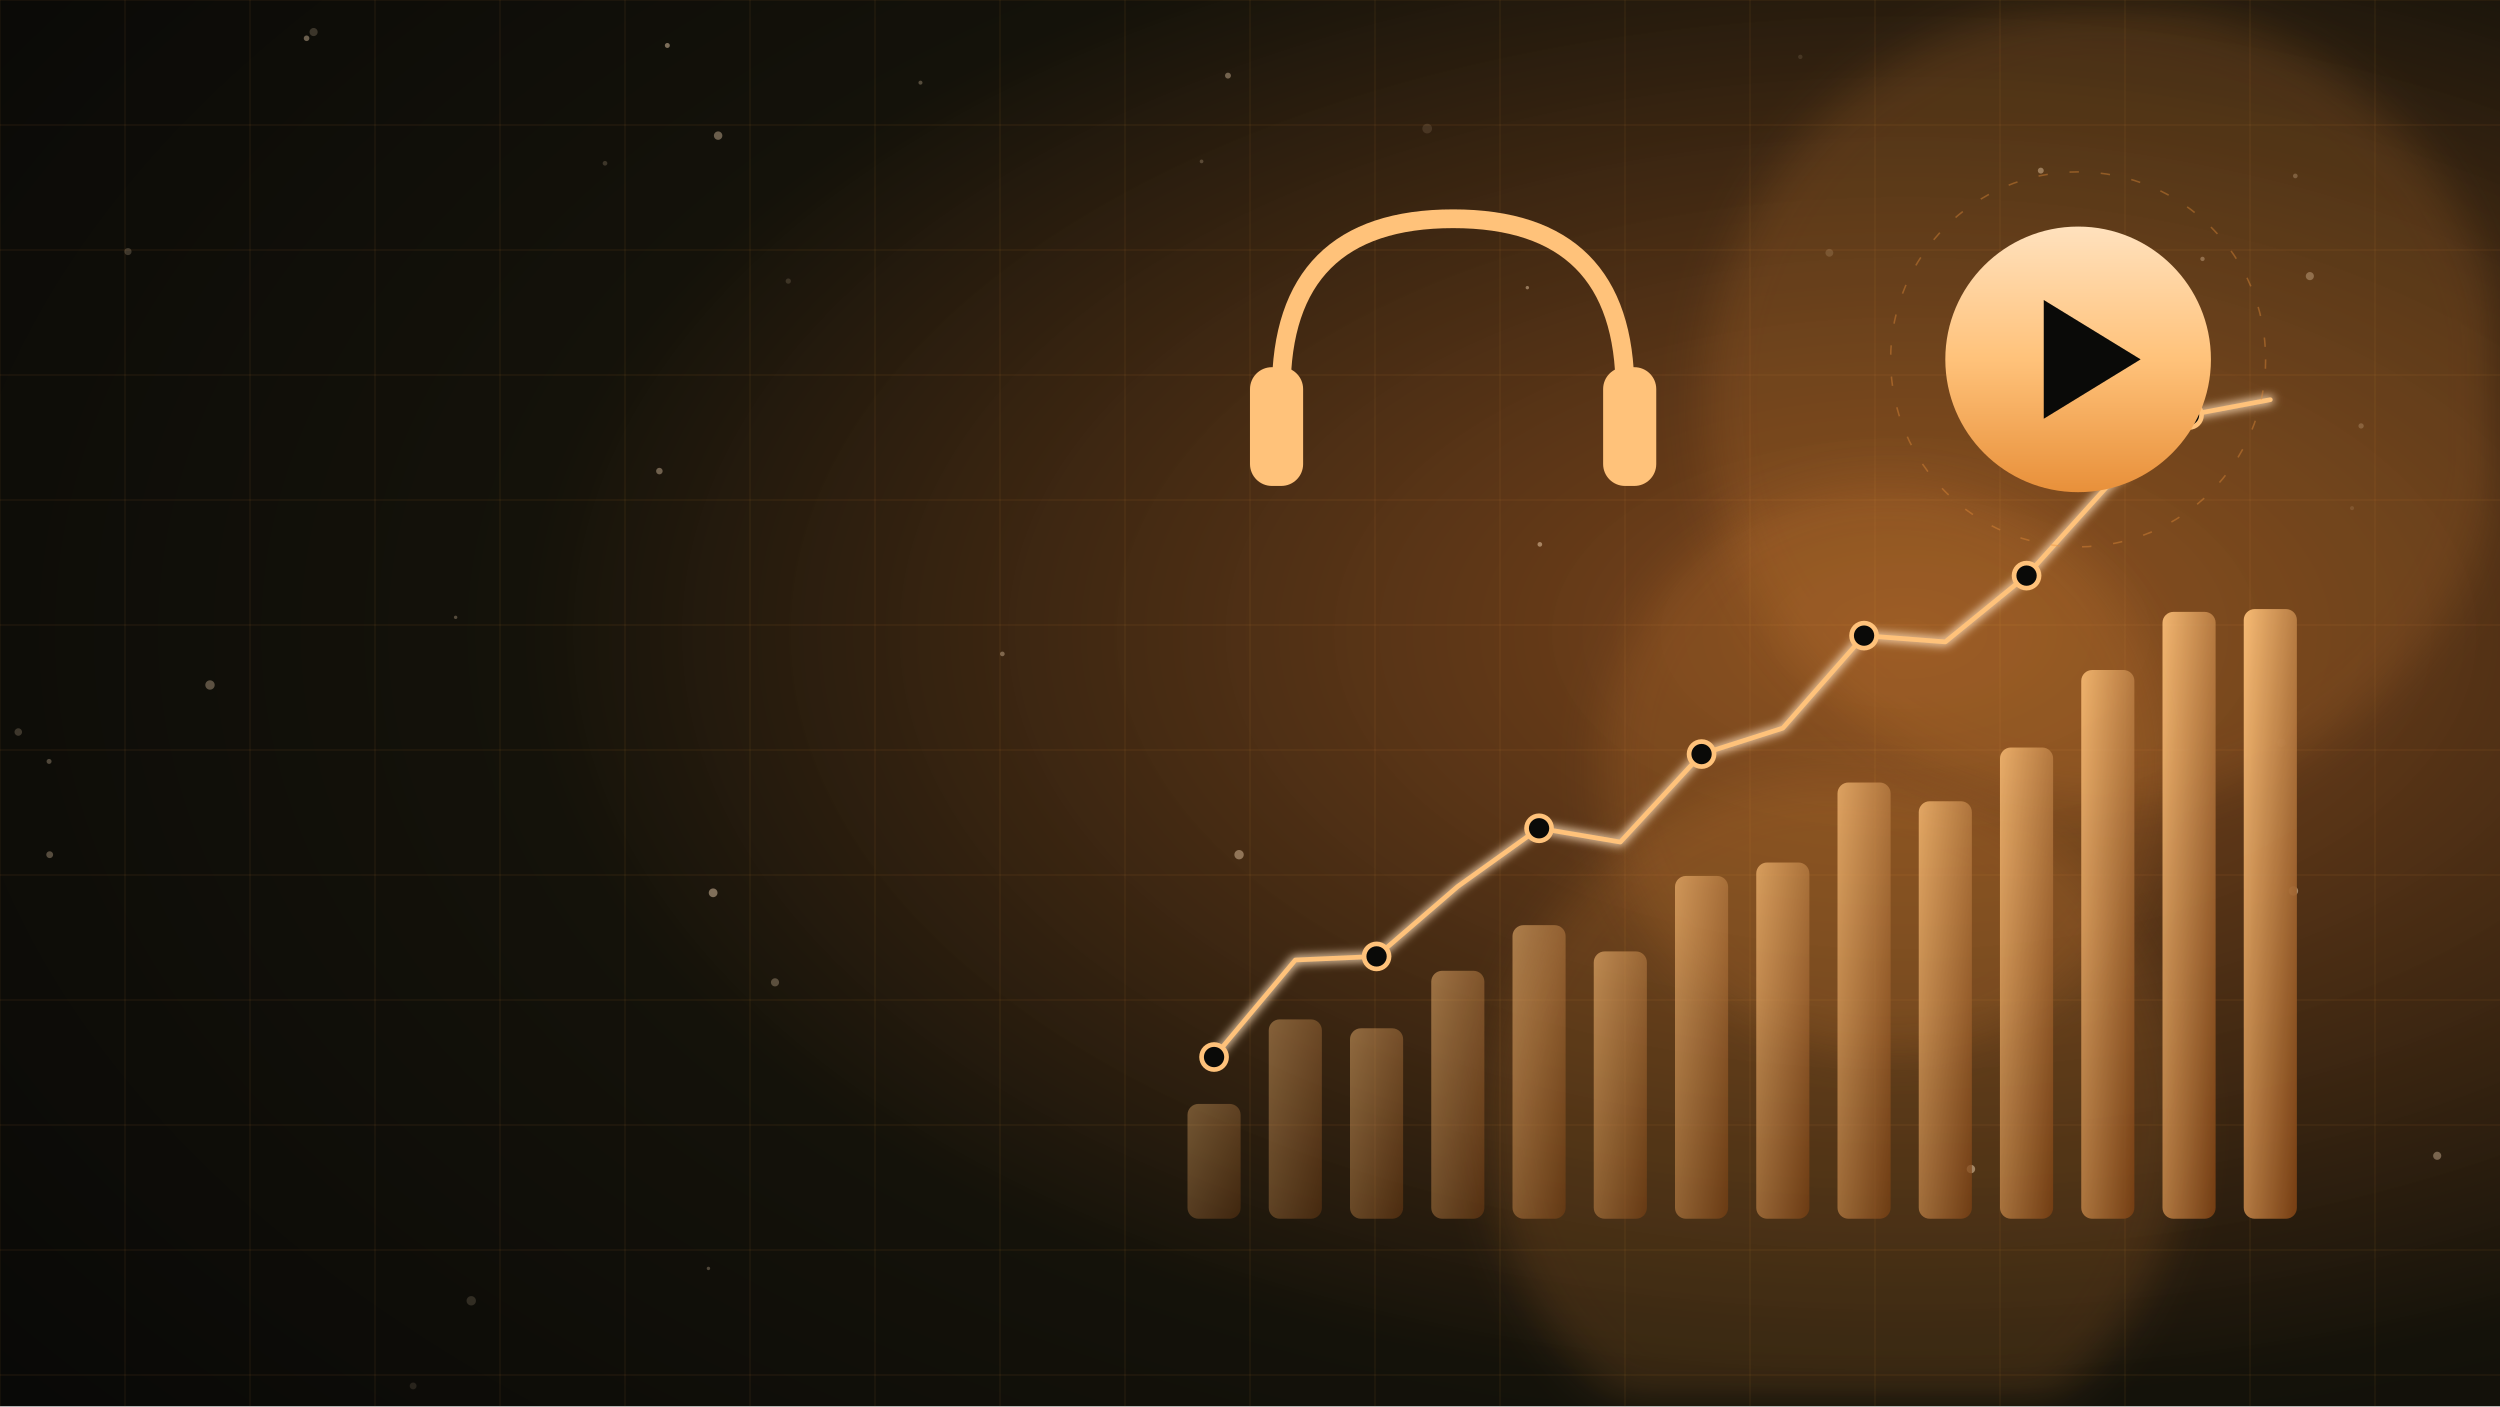
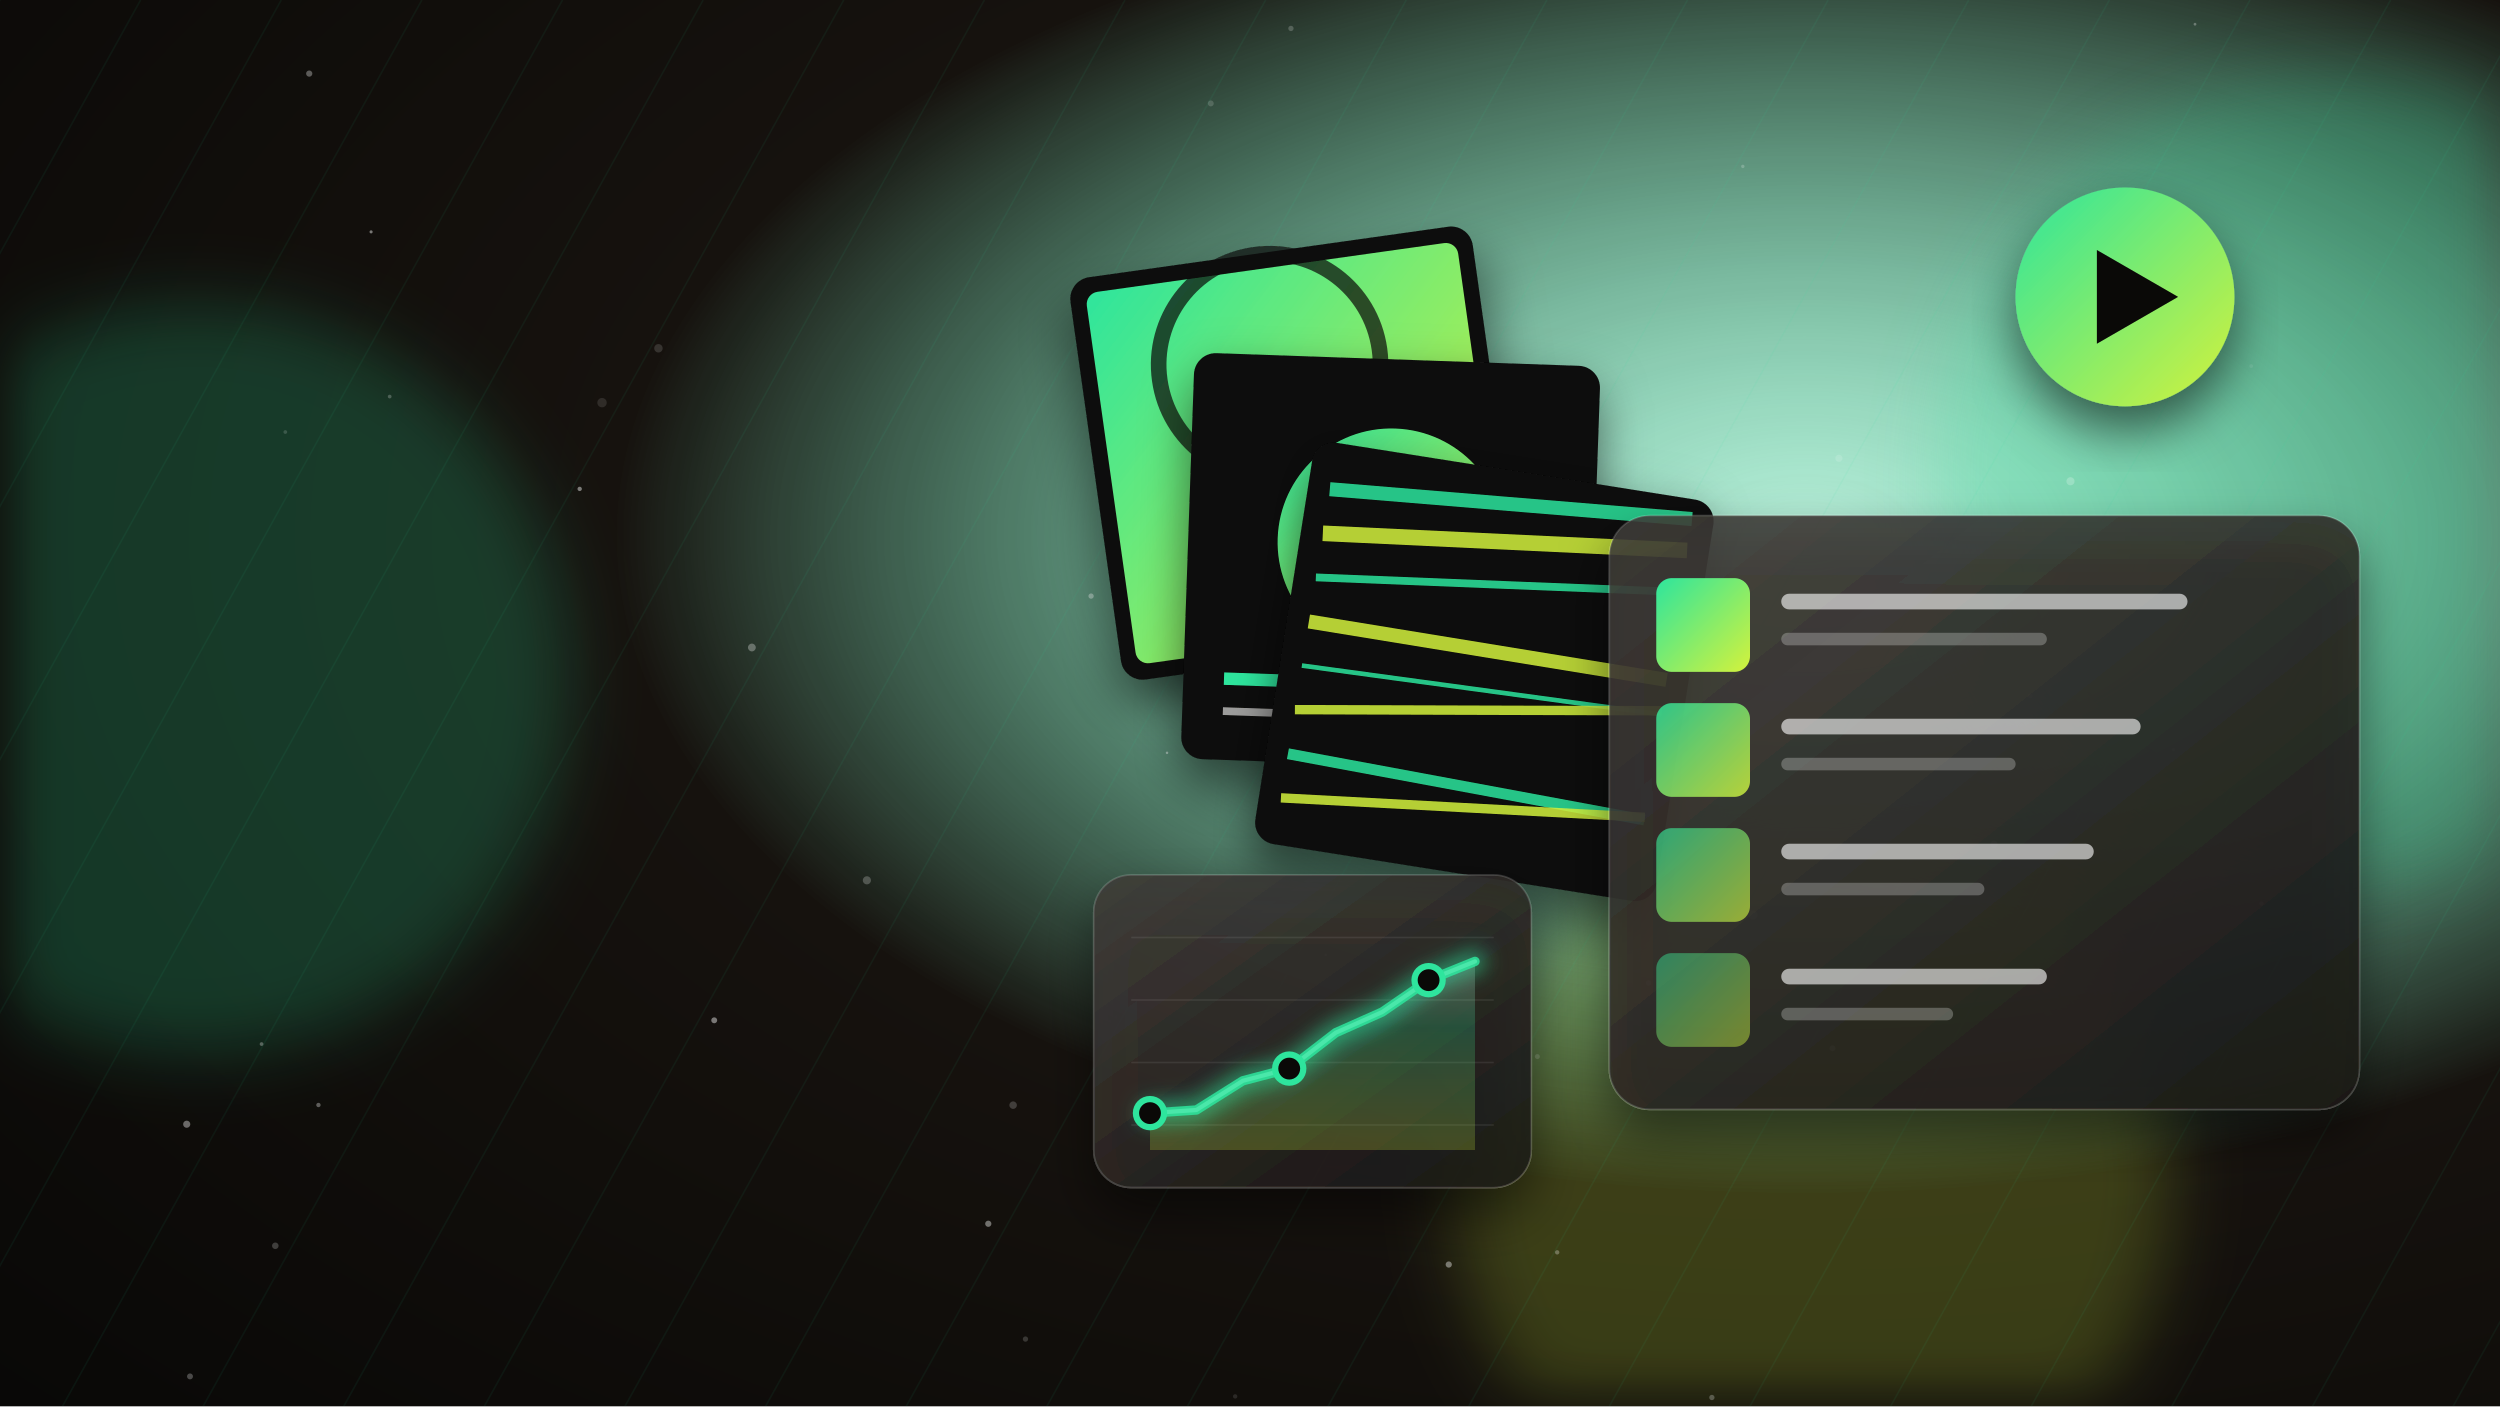
<svg xmlns="http://www.w3.org/2000/svg" viewBox="0 0 1600 900" preserveAspectRatio="xMidYMid slice">
  <defs>
-     <radialGradient id="bgspo1007" cx="0.76" cy="0.45" r="1">
-       <stop offset="0" stop-color="#7a3f12" stop-opacity=".95" />
-       <stop offset=".55" stop-color="#14120a" />
-       <stop offset="1" stop-color="#070706" />
+     <radialGradient id="bgs1049" cx=".72" cy=".38" r="1.05">
+       <stop offset="0" stop-color="#2EE59D" stop-opacity=".30" />
+       <stop offset=".45" stop-color="#16120e" />
+       <stop offset="1" stop-color="#060605" />
    </radialGradient>
-     <linearGradient id="gspo1007" x1="0" y1="0" x2="0" y2="1">
-       <stop offset="0" stop-color="#ffe1bd" />
-       <stop offset=".5" stop-color="#FFC27A" />
-       <stop offset="1" stop-color="#E8903A" />
+     <linearGradient id="As1049" x1="0" y1="0" x2="1" y2="1">
+       <stop offset="0" stop-color="#2EE59D" />
+       <stop offset="1" stop-color="#D4F23C" />
    </linearGradient>
-     <linearGradient id="hspo1007" x1="0" y1="0" x2="1" y2="1">
-       <stop offset="0" stop-color="#FFC27A" />
-       <stop offset="1" stop-color="#7a3f12" />
+     <linearGradient id="Vs1049" x1="0" y1="0" x2="0" y2="1">
+       <stop offset="0" stop-color="#fff" stop-opacity=".95" />
+       <stop offset=".35" stop-color="#2EE59D" />
+       <stop offset="1" stop-color="#D4F23C" />
    </linearGradient>
-     <filter id="glspo1007" x="-30%" y="-30%" width="160%" height="160%">
-       <feGaussianBlur stdDeviation="14" />
+     <linearGradient id="Gs1049" x1="0" y1="0" x2="1" y2="1">
+       <stop offset="0" stop-color="#fff" stop-opacity=".16" />
+       <stop offset="1" stop-color="#fff" stop-opacity=".03" />
+     </linearGradient>
+     <linearGradient id="Ms1049" x1="0" y1="0" x2="1" y2="0">
+       <stop offset="0" stop-color="#d9dde2" />
+       <stop offset=".5" stop-color="#8d949c" />
+       <stop offset="1" stop-color="#4d535a" />
+     </linearGradient>
+     <filter id="Bs1049" x="-50%" y="-50%" width="200%" height="200%">
+       <feGaussianBlur stdDeviation="22" />
    </filter>
-     <filter id="smspo1007" x="-30%" y="-30%" width="160%" height="160%">
-       <feGaussianBlur stdDeviation="3" />
+     <filter id="bs1049" x="-50%" y="-50%" width="200%" height="200%">
+       <feGaussianBlur stdDeviation="6" />
+     </filter>
+     <filter id="Ss1049" x="-20%" y="-20%" width="140%" height="150%">
+       <feDropShadow dx="0" dy="16" stdDeviation="16" flood-color="#000" flood-opacity=".55" />
    </filter>
  </defs>
-   <rect width="1600" height="900" fill="url(#bgspo1007)" />
-   <g stroke="#E8903A" stroke-opacity=".07" stroke-width="1">
-     <path d="M0 0V900" />
-     <path d="M80 0V900" />
-     <path d="M160 0V900" />
-     <path d="M240 0V900" />
-     <path d="M320 0V900" />
-     <path d="M400 0V900" />
-     <path d="M480 0V900" />
-     <path d="M560 0V900" />
-     <path d="M640 0V900" />
-     <path d="M720 0V900" />
-     <path d="M800 0V900" />
-     <path d="M880 0V900" />
-     <path d="M960 0V900" />
-     <path d="M1040 0V900" />
-     <path d="M1120 0V900" />
-     <path d="M1200 0V900" />
-     <path d="M1280 0V900" />
-     <path d="M1360 0V900" />
-     <path d="M1440 0V900" />
-     <path d="M1520 0V900" />
-     <path d="M0 0H1600" />
-     <path d="M0 80H1600" />
-     <path d="M0 160H1600" />
-     <path d="M0 240H1600" />
-     <path d="M0 320H1600" />
-     <path d="M0 400H1600" />
-     <path d="M0 480H1600" />
-     <path d="M0 560H1600" />
-     <path d="M0 640H1600" />
-     <path d="M0 720H1600" />
-     <path d="M0 800H1600" />
-     <path d="M0 880H1600" />
+   <rect width="1600" height="900" fill="url(#bgs1049)" />
+   <circle cx="1499.0" cy="307.8" r="260" fill="#2EE59D" opacity=".20" filter="url(#Bs1049)" />
+   <circle cx="1159.6" cy="754.0" r="230" fill="#D4F23C" opacity=".20" filter="url(#Bs1049)" />
+   <circle cx="124.9" cy="434.8" r="240" fill="#2EE59D" opacity=".20" filter="url(#Bs1049)" />
+   <g stroke="#2EE59D" stroke-opacity=".06">
+     <path d="M-900 0L-1400 900" />
+     <path d="M-810 0L-1310 900" />
+     <path d="M-720 0L-1220 900" />
+     <path d="M-630 0L-1130 900" />
+     <path d="M-540 0L-1040 900" />
+     <path d="M-450 0L-950 900" />
+     <path d="M-360 0L-860 900" />
+     <path d="M-270 0L-770 900" />
+     <path d="M-180 0L-680 900" />
+     <path d="M-90 0L-590 900" />
+     <path d="M0 0L-500 900" />
+     <path d="M90 0L-410 900" />
+     <path d="M180 0L-320 900" />
+     <path d="M270 0L-230 900" />
+     <path d="M360 0L-140 900" />
+     <path d="M450 0L-50 900" />
+     <path d="M540 0L40 900" />
+     <path d="M630 0L130 900" />
+     <path d="M720 0L220 900" />
+     <path d="M810 0L310 900" />
+     <path d="M900 0L400 900" />
+     <path d="M990 0L490 900" />
+     <path d="M1080 0L580 900" />
+     <path d="M1170 0L670 900" />
+     <path d="M1260 0L760 900" />
+     <path d="M1350 0L850 900" />
+     <path d="M1440 0L940 900" />
+     <path d="M1530 0L1030 900" />
+     <path d="M1620 0L1120 900" />
+     <path d="M1710 0L1210 900" />
+     <path d="M1800 0L1300 900" />
+     <path d="M1890 0L1390 900" />
+     <path d="M1980 0L1480 900" />
+     <path d="M2070 0L1570 900" />
+     <path d="M2160 0L1660 900" />
+     <path d="M2250 0L1750 900" />
+     <path d="M2340 0L1840 900" />
+     <path d="M2430 0L1930 900" />
+     <path d="M2520 0L2020 900" />
+     <path d="M2610 0L2110 900" />
  </g>
-   <circle cx="1175.1" cy="720.9" r="223.8" fill="#E8903A" opacity=".16" filter="url(#glspo1007)" />
-   <circle cx="1347.8" cy="257.3" r="256.7" fill="#E8903A" opacity=".16" filter="url(#glspo1007)" />
-   <circle cx="1207.1" cy="490.6" r="182.5" fill="#E8903A" opacity=".16" filter="url(#glspo1007)" />
-   <circle cx="453.4" cy="811.8" r="1.1" fill="#ffe1bd" opacity="0.27" />
-   <circle cx="301.6" cy="832.5" r="3.0" fill="#ffe1bd" opacity="0.15" />
-   <circle cx="1467.8" cy="570.2" r="3.0" fill="#ffe1bd" opacity="0.48" />
-   <circle cx="1035.9" cy="265.0" r="1.5" fill="#ffe1bd" opacity="0.11" />
-   <circle cx="913.4" cy="82.3" r="3.1" fill="#ffe1bd" opacity="0.12" />
-   <circle cx="1306.1" cy="109.2" r="1.9" fill="#ffe1bd" opacity="0.40" />
-   <circle cx="427.1" cy="29.1" r="1.6" fill="#ffe1bd" opacity="0.45" />
-   <circle cx="1409.6" cy="165.7" r="1.4" fill="#ffe1bd" opacity="0.31" />
-   <circle cx="793.0" cy="547.0" r="3.0" fill="#ffe1bd" opacity="0.41" />
-   <circle cx="769.0" cy="103.3" r="1.2" fill="#ffe1bd" opacity="0.23" />
-   <circle cx="11.7" cy="468.5" r="2.4" fill="#ffe1bd" opacity="0.20" />
-   <circle cx="985.5" cy="348.4" r="1.5" fill="#ffe1bd" opacity="0.45" />
-   <circle cx="459.6" cy="86.8" r="2.7" fill="#ffe1bd" opacity="0.37" />
-   <circle cx="81.9" cy="161.0" r="2.3" fill="#ffe1bd" opacity="0.20" />
-   <circle cx="589.1" cy="52.9" r="1.3" fill="#ffe1bd" opacity="0.28" />
-   <circle cx="641.5" cy="418.5" r="1.5" fill="#ffe1bd" opacity="0.35" />
-   <circle cx="456.4" cy="571.4" r="2.8" fill="#ffe1bd" opacity="0.44" />
-   <circle cx="31.4" cy="487.3" r="1.6" fill="#ffe1bd" opacity="0.28" />
-   <circle cx="422.0" cy="301.5" r="2.1" fill="#ffe1bd" opacity="0.37" />
-   <circle cx="200.7" cy="20.5" r="2.6" fill="#ffe1bd" opacity="0.19" />
-   <circle cx="496.0" cy="628.7" r="2.6" fill="#ffe1bd" opacity="0.28" />
-   <circle cx="785.9" cy="48.4" r="1.9" fill="#ffe1bd" opacity="0.37" />
-   <circle cx="1170.8" cy="161.8" r="2.5" fill="#ffe1bd" opacity="0.15" />
-   <circle cx="134.4" cy="438.4" r="3.0" fill="#ffe1bd" opacity="0.32" />
-   <circle cx="31.8" cy="547.0" r="2.2" fill="#ffe1bd" opacity="0.30" />
-   <circle cx="1387.5" cy="179.5" r="2.1" fill="#ffe1bd" opacity="0.25" />
-   <circle cx="1469.0" cy="112.6" r="1.5" fill="#ffe1bd" opacity="0.24" />
-   <circle cx="264.4" cy="887.0" r="2.2" fill="#ffe1bd" opacity="0.11" />
-   <circle cx="387.2" cy="104.5" r="1.5" fill="#ffe1bd" opacity="0.18" />
-   <circle cx="1152.2" cy="36.4" r="1.4" fill="#ffe1bd" opacity="0.12" />
-   <circle cx="1505.3" cy="325.2" r="1.3" fill="#ffe1bd" opacity="0.12" />
-   <circle cx="1261.4" cy="748.2" r="2.7" fill="#ffe1bd" opacity="0.47" />
-   <circle cx="504.5" cy="179.9" r="1.7" fill="#ffe1bd" opacity="0.15" />
-   <circle cx="291.6" cy="395.1" r="1.1" fill="#ffe1bd" opacity="0.28" />
-   <circle cx="1511.1" cy="272.6" r="1.7" fill="#ffe1bd" opacity="0.21" />
-   <circle cx="1460.2" cy="475.4" r="2.7" fill="#ffe1bd" opacity="0.17" />
-   <circle cx="1559.8" cy="739.7" r="2.6" fill="#ffe1bd" opacity="0.36" />
-   <circle cx="1478.3" cy="176.7" r="2.6" fill="#ffe1bd" opacity="0.31" />
-   <circle cx="196.2" cy="24.5" r="1.8" fill="#ffe1bd" opacity="0.38" />
-   <circle cx="977.5" cy="184.1" r="1.1" fill="#ffe1bd" opacity="0.42" />
-   <rect x="760" y="706.5" width="34" height="73.5" rx="7" fill="url(#hspo1007)" opacity="0.35" />
-   <rect x="812" y="652.4" width="34" height="127.6" rx="7" fill="url(#hspo1007)" opacity="0.39" />
-   <rect x="864" y="658.1" width="34" height="121.9" rx="7" fill="url(#hspo1007)" opacity="0.44" />
-   <rect x="916" y="621.3" width="34" height="158.7" rx="7" fill="url(#hspo1007)" opacity="0.48" />
-   <rect x="968" y="592.1" width="34" height="187.9" rx="7" fill="url(#hspo1007)" opacity="0.53" />
-   <rect x="1020" y="608.9" width="34" height="171.1" rx="7" fill="url(#hspo1007)" opacity="0.57" />
-   <rect x="1072" y="560.6" width="34" height="219.4" rx="7" fill="url(#hspo1007)" opacity="0.62" />
-   <rect x="1124" y="552.0" width="34" height="228.0" rx="7" fill="url(#hspo1007)" opacity="0.67" />
-   <rect x="1176" y="500.8" width="34" height="279.2" rx="7" fill="url(#hspo1007)" opacity="0.71" />
-   <rect x="1228" y="512.8" width="34" height="267.2" rx="7" fill="url(#hspo1007)" opacity="0.75" />
-   <rect x="1280" y="478.4" width="34" height="301.6" rx="7" fill="url(#hspo1007)" opacity="0.80" />
-   <rect x="1332" y="428.8" width="34" height="351.2" rx="7" fill="url(#hspo1007)" opacity="0.84" />
-   <rect x="1384" y="391.6" width="34" height="388.4" rx="7" fill="url(#hspo1007)" opacity="0.89" />
-   <rect x="1436" y="389.8" width="34" height="390.2" rx="7" fill="url(#hspo1007)" opacity="0.93" />
-   <path d="M777.0 676.5 L829.0 614.4 L881.0 612.1 L933.0 567.3 L985.0 530.1 L1037.0 538.9 L1089.0 482.6 L1141.0 466.0 L1193.0 406.8 L1245.0 410.8 L1297.0 368.4 L1349.0 310.8 L1401.0 265.6 L1453.0 255.8" fill="none" stroke="#ffe1bd" stroke-width="5" stroke-linecap="round" stroke-linejoin="round" filter="url(#smspo1007)" />
-   <path d="M777.0 676.5 L829.0 614.4 L881.0 612.1 L933.0 567.3 L985.0 530.1 L1037.0 538.9 L1089.0 482.6 L1141.0 466.0 L1193.0 406.8 L1245.0 410.8 L1297.0 368.4 L1349.0 310.8 L1401.0 265.6 L1453.0 255.8" fill="none" stroke="#FFC27A" stroke-width="3" stroke-linecap="round" stroke-linejoin="round" />
-   <circle cx="777.0" cy="676.5" r="8" fill="#0a0a08" stroke="#FFC27A" stroke-width="3" />
-   <circle cx="881.0" cy="612.1" r="8" fill="#0a0a08" stroke="#FFC27A" stroke-width="3" />
-   <circle cx="985.0" cy="530.1" r="8" fill="#0a0a08" stroke="#FFC27A" stroke-width="3" />
-   <circle cx="1089.0" cy="482.6" r="8" fill="#0a0a08" stroke="#FFC27A" stroke-width="3" />
-   <circle cx="1193.0" cy="406.8" r="8" fill="#0a0a08" stroke="#FFC27A" stroke-width="3" />
-   <circle cx="1297.0" cy="368.4" r="8" fill="#0a0a08" stroke="#FFC27A" stroke-width="3" />
-   <circle cx="1401.0" cy="265.6" r="8" fill="#0a0a08" stroke="#FFC27A" stroke-width="3" />
-   <circle cx="1330" cy="230" r="85" fill="url(#gspo1007)" />
-   <path d="M1308 192L1308 268L1370 230Z" fill="#0a0a08" />
-   <circle cx="1330" cy="230" r="120" fill="none" stroke="#E8903A" stroke-opacity=".4" stroke-dasharray="6 14" />
-   <path d="M820 250q0 -110 110 -110t110 110" fill="none" stroke="#FFC27A" stroke-width="12" stroke-linecap="round" />
-   <rect x="800" y="235" width="34" height="76" rx="14" fill="#FFC27A" />
-   <rect x="1026" y="235" width="34" height="76" rx="14" fill="#FFC27A" />
+   <circle cx="1440.8" cy="234.3" r="1.2" fill="#fff" opacity="0.09" />
+   <circle cx="182.6" cy="276.5" r="1.2" fill="#fff" opacity="0.16" />
+   <circle cx="554.8" cy="563.4" r="2.6" fill="#fff" opacity="0.23" />
+   <circle cx="1276.1" cy="540.4" r="2.3" fill="#fff" opacity="0.37" />
+   <circle cx="1391.0" cy="479.8" r="1.0" fill="#fff" opacity="0.26" />
+   <circle cx="176.2" cy="797.3" r="2.1" fill="#fff" opacity="0.21" />
+   <circle cx="1121.9" cy="585.6" r="2.9" fill="#fff" opacity="0.21" />
+   <circle cx="1115.4" cy="106.5" r="1.1" fill="#fff" opacity="0.20" />
+   <circle cx="1447.4" cy="578.3" r="1.4" fill="#fff" opacity="0.27" />
+   <circle cx="996.6" cy="801.5" r="1.4" fill="#fff" opacity="0.28" />
+   <circle cx="371.0" cy="312.9" r="1.4" fill="#fff" opacity="0.44" />
+   <circle cx="119.5" cy="719.5" r="2.3" fill="#fff" opacity="0.38" />
+   <circle cx="880.4" cy="540.9" r="2.8" fill="#fff" opacity="0.11" />
+   <circle cx="1299.3" cy="445.4" r="1.6" fill="#fff" opacity="0.29" />
+   <circle cx="167.4" cy="668.2" r="1.2" fill="#fff" opacity="0.29" />
+   <circle cx="249.4" cy="253.8" r="1.2" fill="#fff" opacity="0.23" />
+   <circle cx="826.2" cy="18.2" r="1.7" fill="#fff" opacity="0.20" />
+   <circle cx="848.4" cy="611.1" r="0.8" fill="#fff" opacity="0.23" />
+   <circle cx="656.3" cy="857.0" r="1.7" fill="#fff" opacity="0.17" />
+   <circle cx="1372.7" cy="192.9" r="1.3" fill="#fff" opacity="0.35" />
+   <circle cx="927.2" cy="809.3" r="2.0" fill="#fff" opacity="0.40" />
+   <circle cx="197.9" cy="47.1" r="2.0" fill="#fff" opacity="0.32" />
+   <circle cx="1325.1" cy="308.0" r="2.6" fill="#fff" opacity="0.22" />
+   <circle cx="774.9" cy="66.2" r="1.9" fill="#fff" opacity="0.16" />
+   <circle cx="121.6" cy="880.9" r="1.9" fill="#fff" opacity="0.26" />
+   <circle cx="790.5" cy="893.7" r="1.4" fill="#fff" opacity="0.11" />
+   <circle cx="750.0" cy="319.7" r="0.9" fill="#fff" opacity="0.26" />
+   <circle cx="421.4" cy="222.9" r="2.7" fill="#fff" opacity="0.14" />
+   <circle cx="698.3" cy="381.5" r="1.7" fill="#fff" opacity="0.37" />
+   <circle cx="983.9" cy="676.2" r="1.6" fill="#fff" opacity="0.16" />
+   <circle cx="1405.0" cy="180.3" r="2.2" fill="#fff" opacity="0.08" />
+   <circle cx="746.9" cy="481.8" r="0.8" fill="#fff" opacity="0.42" />
+   <circle cx="1172.8" cy="670.9" r="1.9" fill="#fff" opacity="0.40" />
+   <circle cx="1055.1" cy="629.1" r="1.7" fill="#fff" opacity="0.27" />
+   <circle cx="237.5" cy="148.4" r="1.0" fill="#fff" opacity="0.43" />
+   <circle cx="457.1" cy="653.0" r="1.9" fill="#fff" opacity="0.43" />
+   <circle cx="1176.9" cy="293.3" r="2.3" fill="#fff" opacity="0.13" />
+   <circle cx="861.6" cy="266.1" r="1.1" fill="#fff" opacity="0.36" />
+   <circle cx="754.3" cy="401.8" r="1.3" fill="#fff" opacity="0.19" />
+   <circle cx="1404.8" cy="15.5" r="0.9" fill="#fff" opacity="0.29" />
+   <circle cx="481.2" cy="414.4" r="2.5" fill="#fff" opacity="0.30" />
+   <circle cx="385.3" cy="257.7" r="3.0" fill="#fff" opacity="0.11" />
+   <circle cx="648.4" cy="707.3" r="2.4" fill="#fff" opacity="0.19" />
+   <circle cx="203.8" cy="707.2" r="1.4" fill="#fff" opacity="0.33" />
+   <circle cx="632.5" cy="783.2" r="2.0" fill="#fff" opacity="0.40" />
+   <circle cx="1095.6" cy="894.4" r="1.7" fill="#fff" opacity="0.25" />
+   <g transform="rotate(-8 830.0 290.0)" filter="url(#Ss1049)">
+     <rect x="700" y="160" width="260" height="260" rx="14" fill="#100e0b" />
+     <rect x="710" y="170" width="240" height="240" rx="8" fill="url(#As1049)" />
+     <circle cx="900.3" cy="317.4" r="38.5" fill="none" stroke="#0a0907" stroke-width="11" opacity=".7" />
+     <circle cx="897.7" cy="354.5" r="39.0" fill="none" stroke="#0a0907" stroke-width="6" opacity=".7" />
+     <circle cx="807.8" cy="363.5" r="25.5" fill="none" stroke="#0a0907" stroke-width="7" opacity=".7" />
+     <circle cx="820.6" cy="231.5" r="71.0" fill="none" stroke="#0a0907" stroke-width="10" opacity=".7" />
+     <circle cx="826.7" cy="315.7" r="40.1" fill="none" stroke="#0a0907" stroke-width="12" opacity=".7" />
+   </g>
+   <g transform="rotate(2 890.0 360.0)" filter="url(#Ss1049)">
+     <rect x="760" y="230" width="260" height="260" rx="14" fill="#100e0b" />
+     <rect x="770" y="240" width="240" height="240" rx="8" fill="#0a0907" />
+     <circle cx="890.0" cy="347.0" r="72.8" fill="url(#As1049)" />
+     <path d="M786.0 438.0H994.0" stroke="#2EE59D" stroke-width="8" />
+     <path d="M786.0 458.8H916.0" stroke="#fff" stroke-opacity=".6" stroke-width="5" />
+   </g>
+   <g transform="rotate(9 950.0 430.0)" filter="url(#Ss1049)">
+     <rect x="820" y="300" width="260" height="260" rx="14" fill="#100e0b" />
+     <rect x="830" y="310" width="240" height="240" rx="8" fill="#0a0907" />
+     <path d="M834 330.0L1066 312.623" stroke="#2EE59D" stroke-width="9" opacity=".85" />
+     <path d="M834 358.571L1066 332.934" stroke="#D4F23C" stroke-width="10" opacity=".85" />
+     <path d="M834 387.143L1066 359.876" stroke="#2EE59D" stroke-width="5" opacity=".85" />
+     <path d="M834 415.714L1066 416.836" stroke="#D4F23C" stroke-width="9" opacity=".85" />
+     <path d="M834 444.286L1066 439.222" stroke="#2EE59D" stroke-width="3" opacity=".85" />
+     <path d="M834 472.857L1066 436.832" stroke="#D4F23C" stroke-width="6" opacity=".85" />
+     <path d="M834 501.429L1066 507.611" stroke="#2EE59D" stroke-width="7" opacity=".85" />
+     <path d="M834 530.0L1066 505.866" stroke="#D4F23C" stroke-width="6" opacity=".85" />
+   </g>
+   <g filter="url(#Ss1049)" opacity="1">
+     <rect x="1030" y="330" width="480" height="380" rx="26" fill="#14110d" fill-opacity=".86" />
+     <rect x="1030" y="330" width="480" height="380" rx="26" fill="url(#Gs1049)" stroke="#fff" stroke-opacity=".16" />
+   </g>
+   <rect x="1060" y="370" width="60" height="60" rx="10" fill="url(#As1049)" opacity="1.00" />
+   <rect x="1140" y="380" width="260" height="10" rx="5" fill="#fff" opacity=".6" />
+   <rect x="1140" y="405" width="170" height="8" rx="4" fill="#fff" opacity=".25" />
+   <rect x="1060" y="450" width="60" height="60" rx="10" fill="url(#As1049)" opacity="0.82" />
+   <rect x="1140" y="460" width="230" height="10" rx="5" fill="#fff" opacity=".6" />
+   <rect x="1140" y="485" width="150" height="8" rx="4" fill="#fff" opacity=".25" />
+   <rect x="1060" y="530" width="60" height="60" rx="10" fill="url(#As1049)" opacity="0.64" />
+   <rect x="1140" y="540" width="200" height="10" rx="5" fill="#fff" opacity=".6" />
+   <rect x="1140" y="565" width="130" height="8" rx="4" fill="#fff" opacity=".25" />
+   <rect x="1060" y="610" width="60" height="60" rx="10" fill="url(#As1049)" opacity="0.46" />
+   <rect x="1140" y="620" width="170" height="10" rx="5" fill="#fff" opacity=".6" />
+   <rect x="1140" y="645" width="110" height="8" rx="4" fill="#fff" opacity=".25" />
+   <circle cx="1360" cy="190" r="70" fill="url(#As1049)" filter="url(#Ss1049)" />
+   <path d="M1342 160v60l52 -30z" fill="#0a0907" />
+   <g filter="url(#Ss1049)" opacity="1">
+     <rect x="700" y="560" width="280" height="200" rx="24" fill="#14110d" fill-opacity=".86" />
+     <rect x="700" y="560" width="280" height="200" rx="24" fill="url(#Gs1049)" stroke="#fff" stroke-opacity=".16" />
+   </g>
+   <path d="M724 600.0H956" stroke="#fff" stroke-opacity=".08" />
+   <path d="M724 640.0H956" stroke="#fff" stroke-opacity=".08" />
+   <path d="M724 680.0H956" stroke="#fff" stroke-opacity=".08" />
+   <path d="M724 720.0H956" stroke="#fff" stroke-opacity=".08" />
+   <path d="M736.0 712.4 L765.7 710.4 L795.4 691.7 L825.1 683.9 L854.9 660.9 L884.6 647.7 L914.3 627.3 L944.0 615.3 L944.0 736 L736.0 736Z" fill="url(#Vs1049)" opacity=".22" />
+   <path d="M736.0 712.4 L765.7 710.4 L795.4 691.7 L825.1 683.9 L854.9 660.9 L884.6 647.7 L914.3 627.3 L944.0 615.3" fill="none" stroke="#2EE59D" stroke-width="14.4" stroke-linecap="round" stroke-linejoin="round" opacity=".55" filter="url(#bs1049)" />
+   <path d="M736.0 712.4 L765.7 710.4 L795.4 691.7 L825.1 683.9 L854.9 660.9 L884.6 647.7 L914.3 627.3 L944.0 615.3" fill="none" stroke="#fff" stroke-opacity=".9" stroke-width="2.7" stroke-linecap="round" stroke-linejoin="round" />
+   <path d="M736.0 712.4 L765.7 710.4 L795.4 691.7 L825.1 683.9 L854.9 660.9 L884.6 647.7 L914.3 627.3 L944.0 615.3" fill="none" stroke="#2EE59D" stroke-width="6" stroke-linecap="round" stroke-linejoin="round" opacity=".85" />
+   <circle cx="736.0" cy="712.4" r="9" fill="#0a0907" stroke="#2EE59D" stroke-width="4" />
+   <circle cx="825.1" cy="683.9" r="9" fill="#0a0907" stroke="#2EE59D" stroke-width="4" />
+   <circle cx="914.3" cy="627.3" r="9" fill="#0a0907" stroke="#2EE59D" stroke-width="4" />
+   <rect width="1600" height="900" fill="none" stroke="none" />
</svg>
